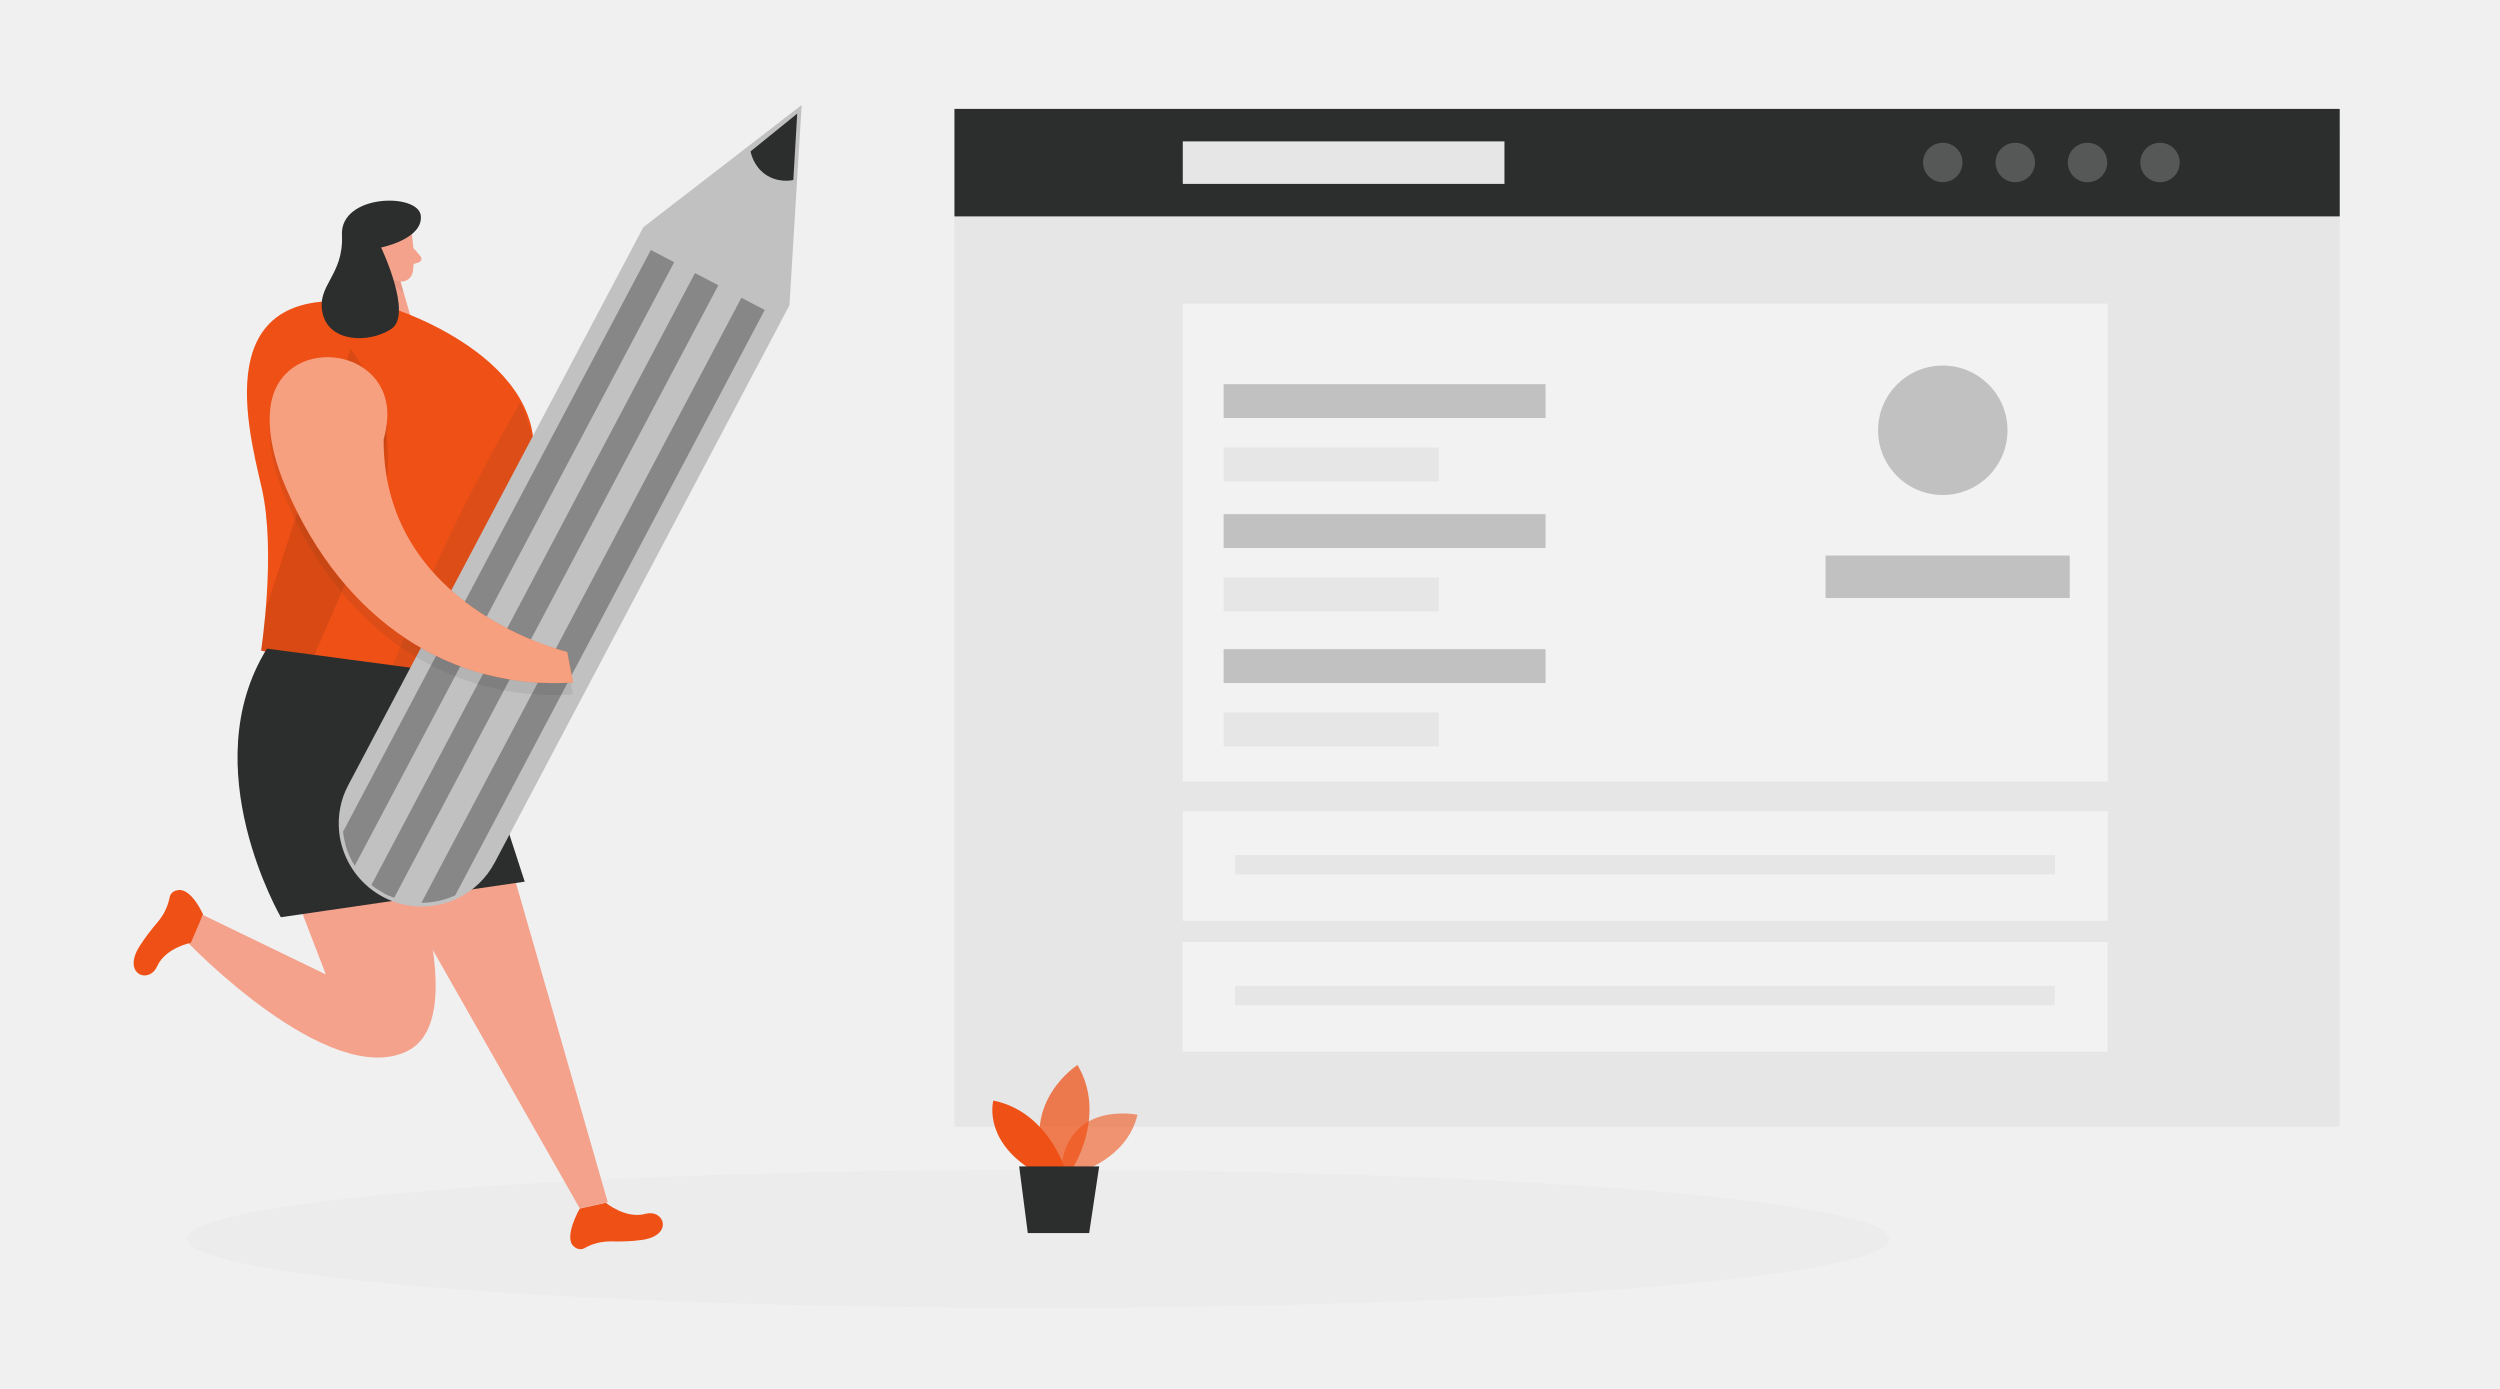
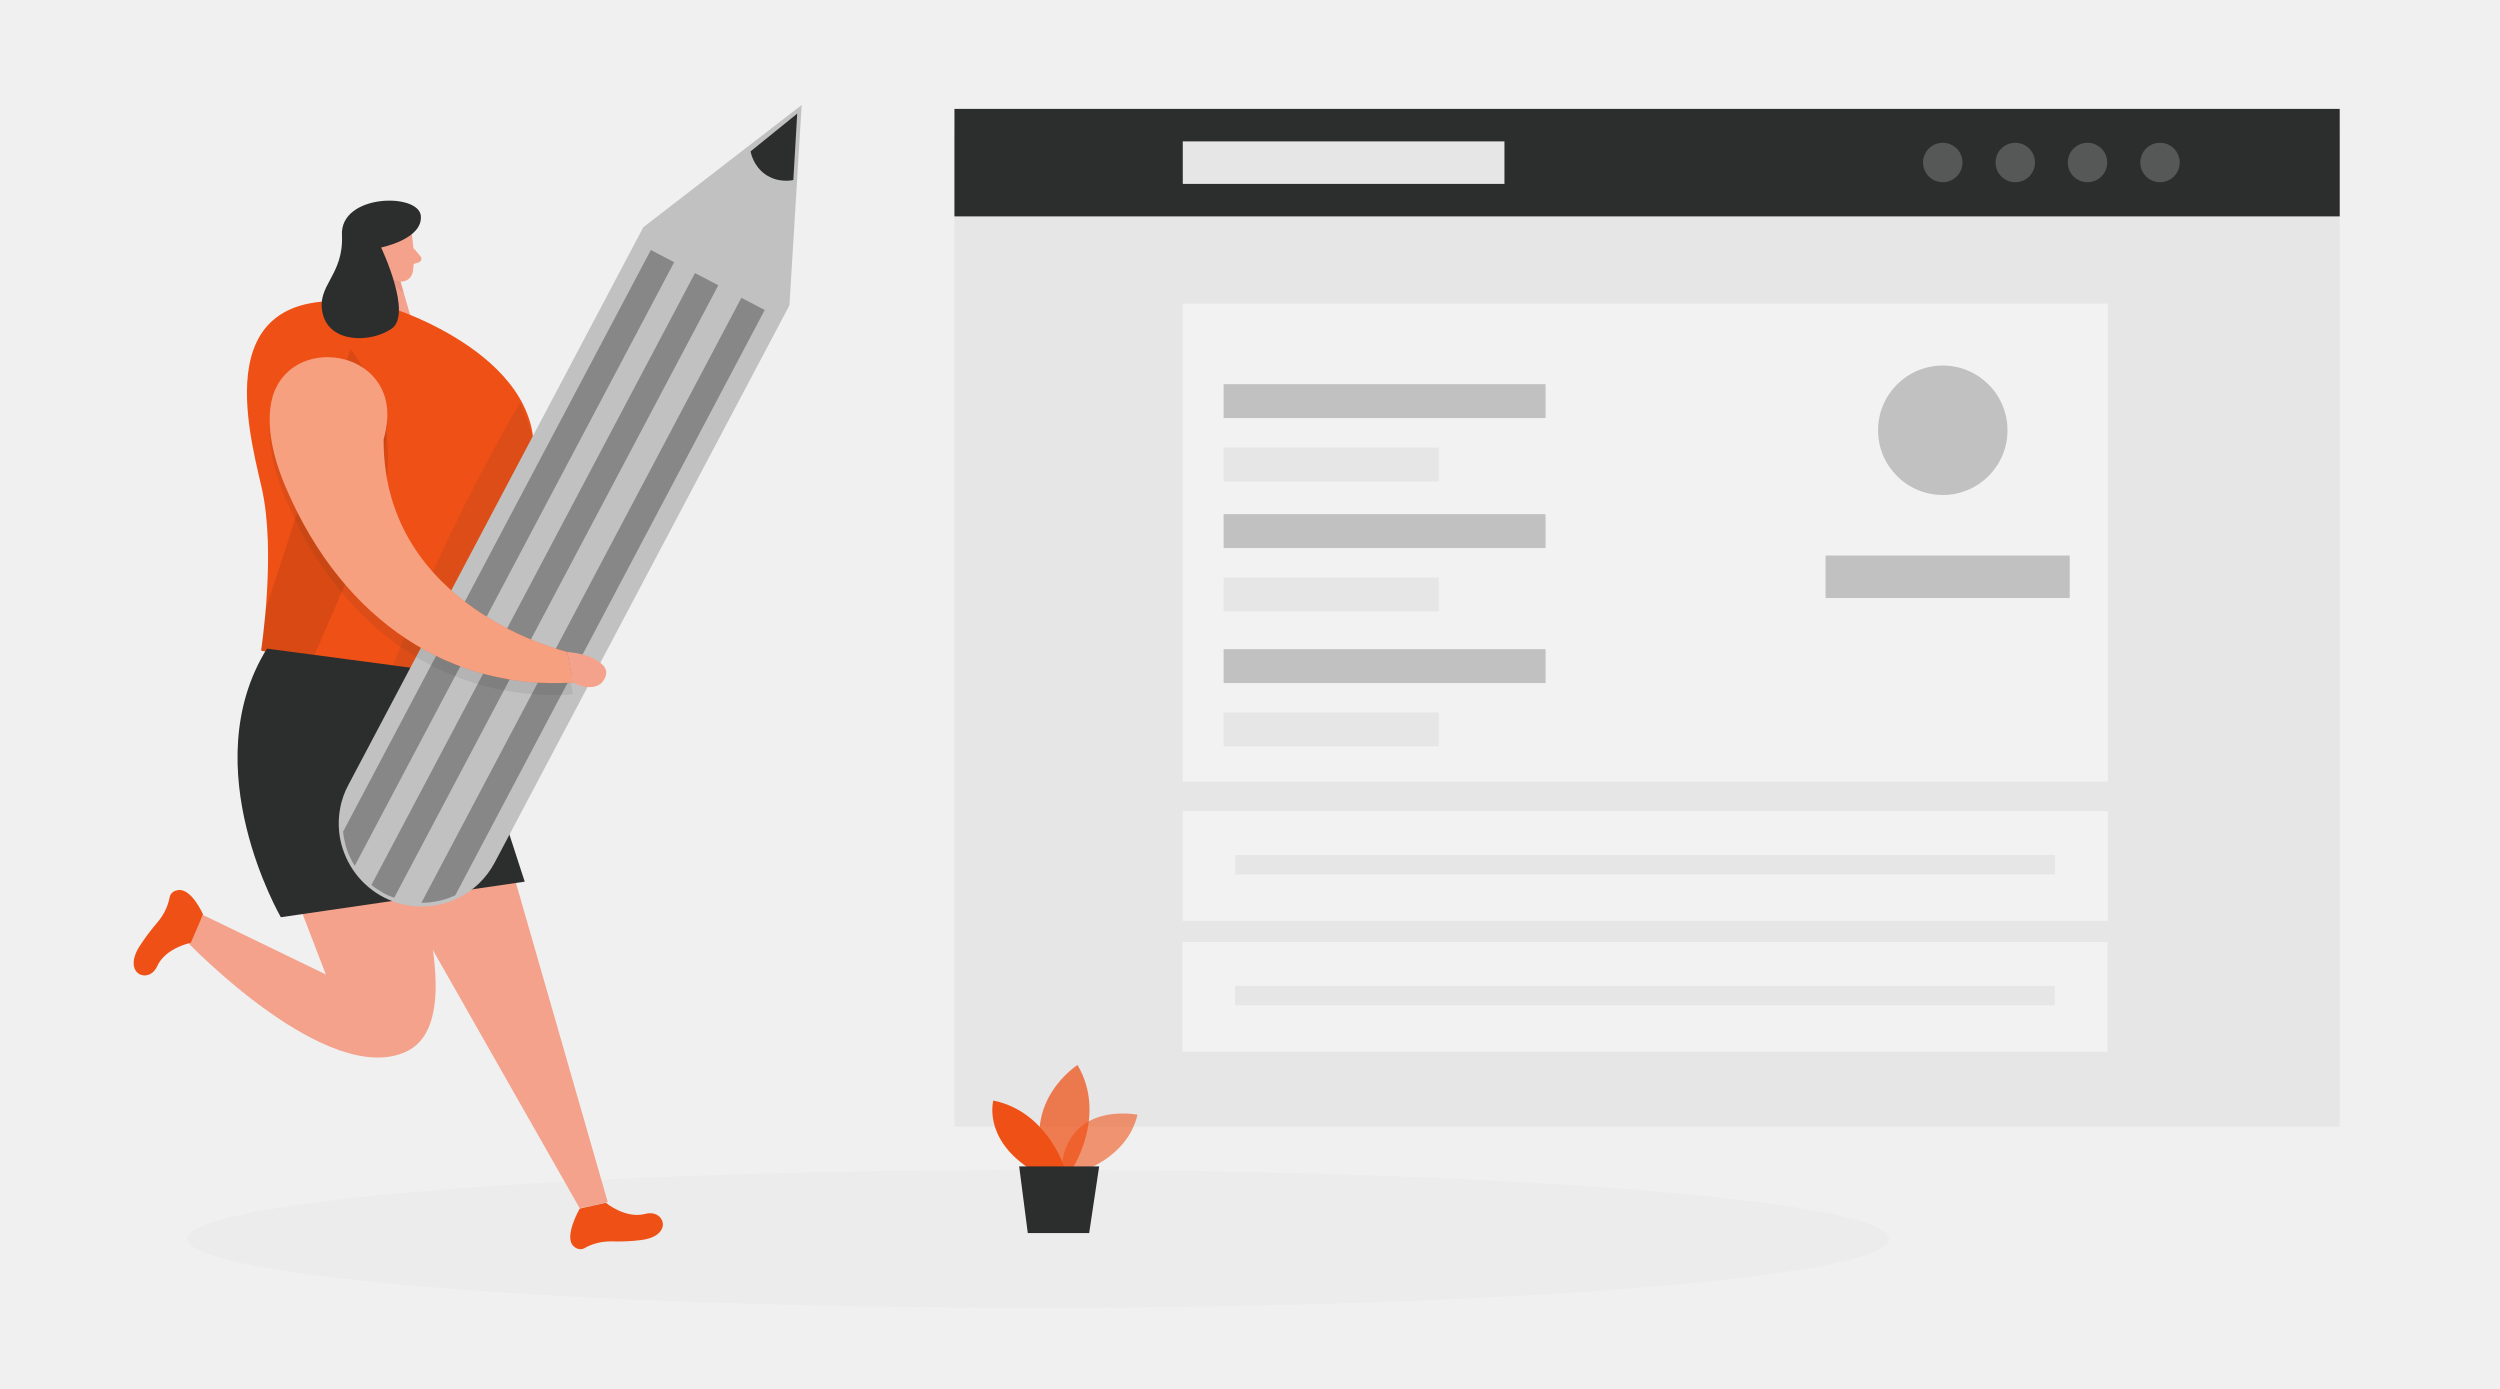
<svg xmlns="http://www.w3.org/2000/svg" version="1.1" id="bdca66da-b24d-4c28-9ed3-7b25797e90e9" x="0px" y="0px" viewBox="0 0 900 500" style="enable-background:new 0 0 900 500;" xml:space="preserve">
  <style type="text/css">
	.st0{opacity:0.45;fill:#E6E6E6;enable-background:new    ;}
	.st1{fill:#F4A28C;}
	.st2{opacity:0.31;fill:#CE8172;enable-background:new    ;}
	.st3{fill:#EF5015;}
	.st4{opacity:9.000000e-02;enable-background:new    ;}
	.st5{fill:#2C2E2D;}
- 	.st6{opacity:9.000000e-02;fill:#2C2E2D;}
+ 	.st6{opacity:9.000000e-02;fill:#2C2E2D;enable-background:new    ;}
	.st7{fill:#C1C1C1;}
	.st8{fill:#878787;}
	.st9{fill:#3F3D56;}
	.st10{fill:#E6E6E6;}
	.st11{fill:#F2F2F2;}
	.st12{opacity:0.2;fill:#FFFFFF;enable-background:new    ;}
	.st13{opacity:0.58;fill:#EF5015;enable-background:new    ;}
	.st14{opacity:0.73;fill:#EF5015;enable-background:new    ;}
	.st15{opacity:0.46;fill:#FFFFFF;enable-background:new    ;}
</style>
  <ellipse class="st0" cx="373.8" cy="446" rx="306.3" ry="24.8" />
  <polygon class="st1" points="133.1,87.2 132.6,114.7 147.8,113.9 142.1,94.2 " />
  <path class="st2" d="M143.5,98.5c-1.9-0.2-3.8-1-5.3-2.2c0,0,0.9,5,7.1,9.1L143.5,98.5z" />
-   <path class="st1" d="M148.2,84c0,0,1.4,8.3,0.4,13.9c-0.4,2.3-2.6,3.8-4.8,3.4c0,0,0,0,0,0c-2.8-0.5-6.5-2.1-7.8-6.4l-3.1-7.1  c-1-3,0.1-6.4,2.7-8.3C139.9,75.8,147.6,78.9,148.2,84z" />
+   <path class="st1" d="M148.2,84c0,0,1.4,8.3,0.4,13.9c-0.4,2.3-2.6,3.8-4.8,3.4l0,0c-2.8-0.5-6.5-2.1-7.8-6.4l-3.1-7.1  c-1-3,0.1-6.4,2.7-8.3C139.9,75.8,147.6,78.9,148.2,84z" />
  <path class="st1" d="M139.9,91.9c0,0-0.3-3.2-2.7-2.8s-2,5.1,1.4,5.3L139.9,91.9z" />
  <path class="st1" d="M148.9,89.3l2.5,3c0.5,0.6,0.4,1.4-0.2,1.9c-0.2,0.1-0.3,0.2-0.5,0.3l-3.1,0.9L148.9,89.3z" />
  <path class="st3" d="M141.9,111.2c0,0,62.6,19.9,48.1,63.1c-10.5,31.2-26.9,26.5-29.6,51.1l-3,24.3L94,234.2c0,0,5.5-35.5,0.2-58.6  S73.4,95.1,141.9,111.2z" />
  <path class="st4" d="M126.2,125.6c0,0,25.6,32.1,6.4,67.3c-3.3,6-6.1,12.2-8.8,18.4L112,238.6l-18-4.3l1.7-15L126.2,125.6z" />
-   <path class="st5" d="M137.2,89.1c0,0,11.5,24.1,3.7,29.3c-7.8,5.2-22.2,5-24.7-5.4s7.6-13.6,6.9-28.4s27.6-15.3,28.4-6.9  S137.2,89.1,137.2,89.1z" />
+   <path class="st5" d="M137.2,89.1c0,0,11.5,24.1,3.7,29.3s-22.2,5-24.7-5.4s7.6-13.6,6.9-28.4s27.6-15.3,28.4-6.9  S137.2,89.1,137.2,89.1z" />
  <polygon class="st1" points="134.9,305.2 208.7,435 218.8,432.8 178.1,291.3 " />
  <path class="st1" d="M96.2,295.9l21.1,54.9l-44.2-21.4l-5.4,10c0,0,50.4,52.6,78.7,39.1C174.9,365.1,136,277,136,277L96.2,295.9z" />
  <path class="st5" d="M96.1,233.5l68.5,9.1l24.3,74.8l-87.8,12.8C101.2,330.3,69.6,276.2,96.1,233.5z" />
  <path class="st6" d="M196.3,194.8c-1.3,29.5-13.5,50-16.9,55.3c-19.2,30.3-47.6,42-57.4,45.5c7.8-25.8,18-54.5,31.6-84.9  c10.9-24.4,22.4-46.4,33.7-65.9C191.3,154.4,197.3,172.1,196.3,194.8z" />
  <path class="st3" d="M218.1,433c0,0,7.1,5.9,14.2,4c7-1.9,10.3,7.9-1.4,9.4c-3.6,0.5-7.3,0.6-11,0.5c-3.4,0-6.7,0.8-9.6,2.5  c-1.2,0.6-2.6,0.3-3.6-0.6c-4.1-3.1,2-13.7,2-13.7L218.1,433z" />
  <path class="st3" d="M68.7,339.4c0,0-9.1,1.8-12.1,8.4c-3,6.7-12.7,2.9-6.4-7.1c2-3.1,4.2-6,6.6-8.8c2.2-2.6,3.7-5.7,4.3-9  c0.3-1.3,1.4-2.2,2.7-2.4c5-1.2,9.3,8.7,9.3,8.7L68.7,339.4z" />
  <path class="st1" d="M197.9,233.8c1.7-1.8,4.2-2.7,6.6-2.3c3.9,0.8,10.2,11.5-4.9,11.4L197.9,233.8z" />
  <path class="st1" d="M195.6,184.6c0,0,6,10.7-2.8,13.7C183.9,201.3,185.4,185.8,195.6,184.6z" />
  <path class="st7" d="M288.6,37.8l-4.4,72.1L178.1,310.5c-3,5.7-7.8,10.3-13.6,13c-7.2,3.4-15.5,3.8-23,1  c-8.7-3.2-15.4-10.3-18.2-19.2c-0.6-1.9-1-3.8-1.2-5.8c-0.6-5.8,0.5-11.7,3.3-16.9L231.6,81.8L288.6,37.8z" />
  <path class="st8" d="M151.7,325l115.2-217.8l8.4,4.4L163.9,322.3C160.1,324.1,155.9,325,151.7,325z" />
-   <path class="st8" d="M123.5,299.4L234.3,90l8.4,4.4L127.7,311.7c-1.3-2.1-2.4-4.4-3.1-6.7C124.1,303.2,123.7,301.3,123.5,299.4z" />
+   <path class="st8" d="M123.5,299.4L234.3,90l8.4,4.4l-115,217.3c-1.3-2.1-2.4-4.4-3.1-6.7C124.1,303.2,123.7,301.3,123.5,299.4z" />
  <path class="st8" d="M133.7,318.6L250.2,98.3l8.4,4.4L141.9,323.2c-1.2-0.4-2.3-0.9-3.5-1.5C136.8,320.8,135.2,319.8,133.7,318.6z" />
  <path class="st5" d="M270.2,54.5c5.6-4.5,11.2-9.1,16.8-13.6l-1.4,23.9c-0.8,0.2-5.7,1.1-10.2-2.1C271.3,59.7,270.4,55.4,270.2,54.5  z" />
  <path class="st6" d="M139.4,155.1c1.6-26.6-38.3-30.8-42-4.5c-1,7.4,0.3,17,5.5,29.2c21,49.1,60.5,73,103.4,70.2l-2.1-11  c0,0-66.4-15.6-66.1-76.5C138.8,160.1,139.2,157.6,139.4,155.1z" />
  <path class="st9" d="M-71.7,35.2" />
  <rect x="343.6" y="47.8" class="st10" width="498.7" height="357.8" />
  <rect x="425.8" y="109.3" class="st11" width="333" height="172.1" />
  <rect x="425.8" y="292" class="st11" width="333" height="39.5" />
  <rect x="440.5" y="233.7" class="st7" width="115.9" height="12.2" />
  <rect x="440.5" y="256.5" class="st10" width="77.5" height="12.2" />
  <rect x="657.2" y="200" class="st7" width="87.9" height="15.3" />
  <rect x="444.7" y="307.8" class="st10" width="295.1" height="7" />
  <rect x="343.6" y="39.2" class="st5" width="498.7" height="38.7" />
  <rect x="425.8" y="50.9" class="st10" width="115.8" height="15.3" />
  <circle class="st12" cx="699.4" cy="58.5" r="7.1" />
  <circle class="st12" cx="725.5" cy="58.5" r="7.1" />
  <circle class="st12" cx="751.5" cy="58.5" r="7.1" />
  <circle class="st12" cx="777.6" cy="58.5" r="7.1" />
  <path class="st13" d="M388.4,422c0,0,17.3-4.7,21.1-20.7c0,0-26.9-5.5-27.6,22.1L388.4,422z" />
  <path class="st14" d="M386.3,420.3c0,0,12.2-19,1.6-36.9c0,0-20.4,12.9-11.5,36.9H386.3z" />
  <path class="st3" d="M383.2,420.3c0,0-6.3-20.2-25.6-24.1c0,0-3.7,13.1,12.4,24.1H383.2z" />
  <polygon class="st5" points="395.7,419.9 392.1,443.9 370,443.9 366.9,419.9 " />
  <rect x="425.7" y="339.1" class="st11" width="333" height="39.5" />
  <rect x="444.6" y="354.9" class="st10" width="295.1" height="7" />
  <rect x="440.5" y="185.1" class="st7" width="115.9" height="12.2" />
  <rect x="440.5" y="207.9" class="st10" width="77.5" height="12.2" />
  <rect x="440.5" y="138.3" class="st7" width="115.9" height="12.2" />
  <rect x="440.5" y="161.1" class="st10" width="77.5" height="12.2" />
  <circle class="st7" cx="699.4" cy="154.9" r="23.3" />
  <path class="st5" d="M125,99.8" />
  <path class="st3" d="M139.4,150.8c1.6-26.6-38.3-30.8-42-4.5c-1,7.4,0.3,17,5.5,29.2c21,49.1,60.5,73,103.4,70.2l-2.1-11  c0,0-66.4-15.6-66.1-76.5C138.8,155.8,139.2,153.3,139.4,150.8z" />
  <path class="st15" d="M139.4,150.8c1.6-26.6-38.3-30.8-42-4.5c-1,7.4,0.3,17,5.5,29.2c21,49.1,60.5,73,103.4,70.2l-2.1-11  c0,0-66.4-15.6-66.1-76.5C138.8,155.8,139.2,153.3,139.4,150.8z" />
+   <path class="st1" d="M204.2,234.7c2.5,0.2,8.1,0.9,11.9,3.9c1.2,1,1.9,1.8,2.1,2.9c0.4,2.3-1.6,4.3-1.7,4.4c-2.2,2-6.3,2-10.2-0.2  C205.6,242,204.9,238.4,204.2,234.7z" />
+   <path class="st1" d="M218.8,233.6" />
+   <path class="st1" d="M227.9,240.1" />
</svg>
